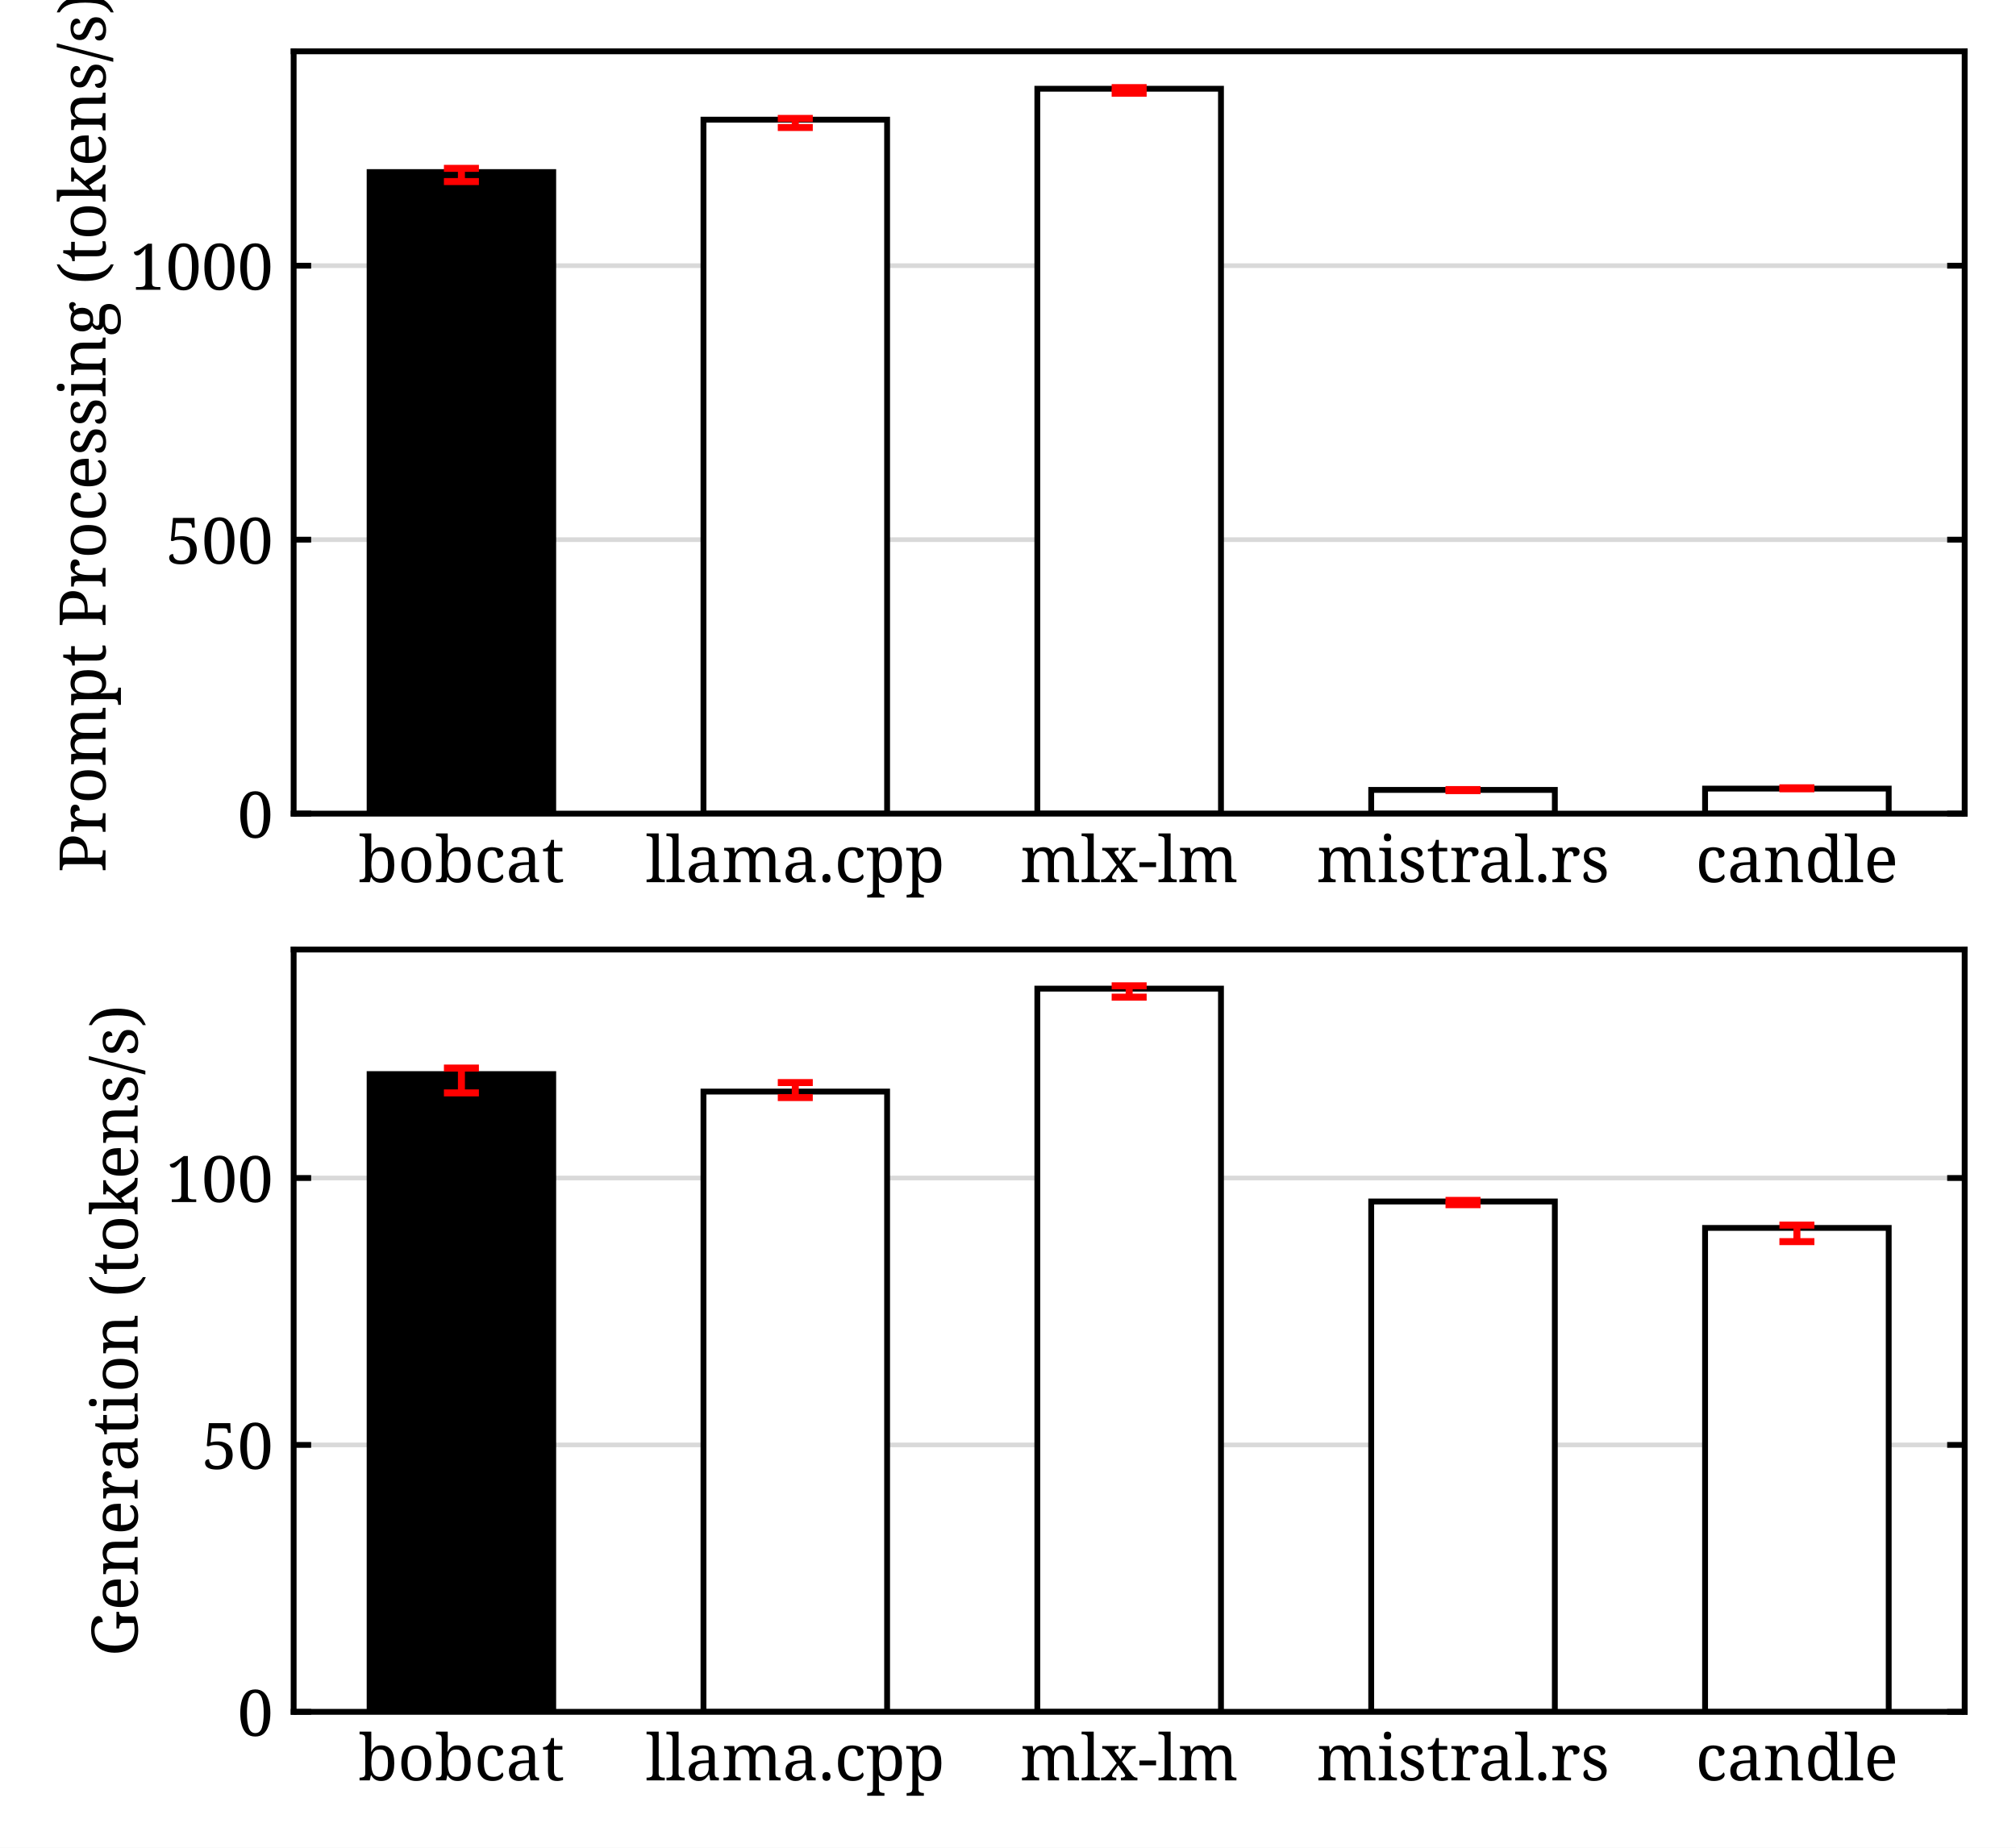
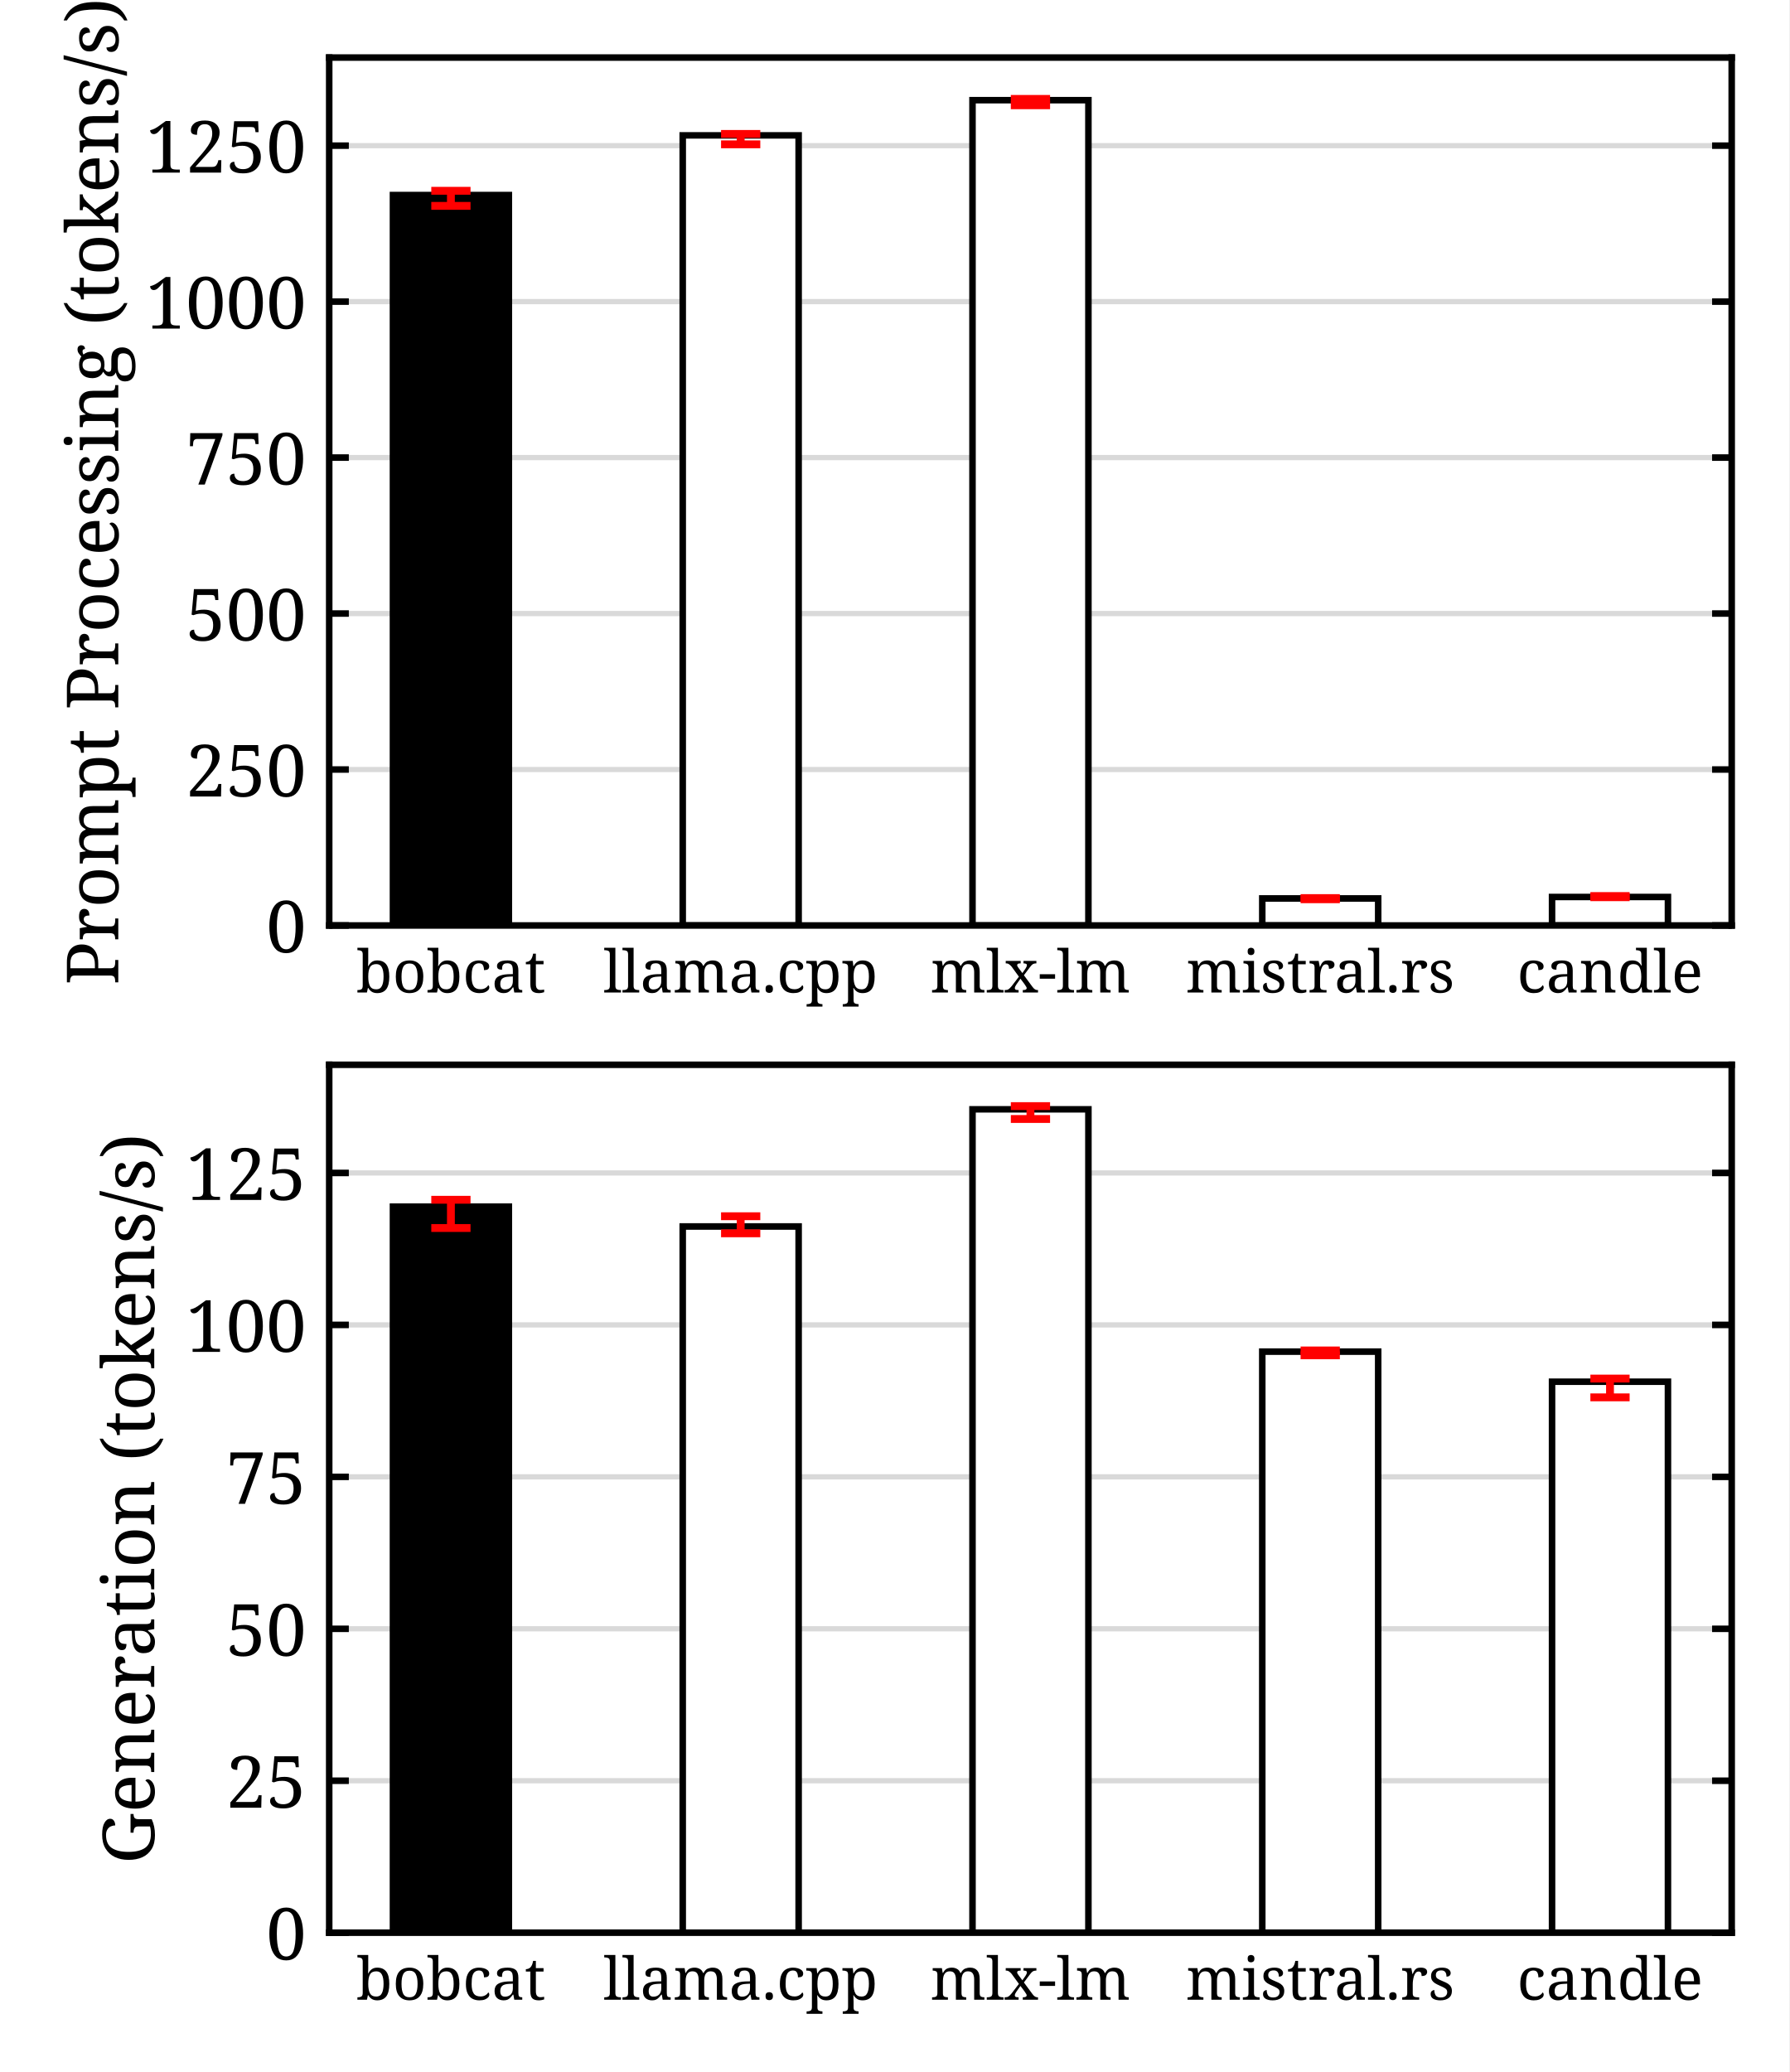
- <svg xmlns="http://www.w3.org/2000/svg" xmlns:xlink="http://www.w3.org/1999/xlink" width="345.6pt" height="316.8pt" viewBox="0 0 345.6 316.8" version="1.1">
+ <svg xmlns="http://www.w3.org/2000/svg" xmlns:xlink="http://www.w3.org/1999/xlink" width="273.6pt" height="316.8pt" viewBox="0 0 273.6 316.8" version="1.1">
  <defs>
    <style type="text/css">*{stroke-linejoin: round; stroke-linecap: butt}</style>
  </defs>
  <g id="figure_1">
    <g id="patch_1">
-       <path d="M 0 316.8  L 345.6 316.8  L 345.6 0  L 0 0  z " style="fill: #ffffff" />
+       <path d="M 0 316.8  L 273.6 316.8  L 273.6 0  L 0 0  z " style="fill: #ffffff" />
    </g>
    <g id="axes_1">
      <g id="patch_2">
-         <path d="M 50.34 139.5  L 336.8 139.5  L 336.8 8.8  L 50.34 8.8  z " style="fill: #ffffff" />
+         <path d="M 50.34 141.5  L 264.8 141.5  L 264.8 8.8  L 50.34 8.8  z " style="fill: #ffffff" />
      </g>
      <g id="matplotlib.axis_1">
        <g id="xtick_1">
          <g id="text_1">
-             <text style="font-size: 11px; font-family: 'STIXGeneral', serif; text-anchor: middle" x="79.1" y="151.25" transform="rotate(-0 79.10047 151.25)">bobcat</text>
+             <text style="font-size: 9px; font-family: 'STIXGeneral', serif; text-anchor: middle" x="68.95" y="151.75" transform="rotate(-0 68.95016 151.75)">bobcat</text>
          </g>
        </g>
        <g id="xtick_2">
          <g id="text_2">
-             <text style="font-size: 11px; font-family: 'STIXGeneral', serif; text-anchor: middle" x="136.335" y="151.25" transform="rotate(-0 136.3352 151.25)">llama.cpp</text>
+             <text style="font-size: 9px; font-family: 'STIXGeneral', serif; text-anchor: middle" x="113.26" y="151.75" transform="rotate(-0 113.2601 151.75)">llama.cpp</text>
          </g>
        </g>
        <g id="xtick_3">
          <g id="text_3">
-             <text style="font-size: 11px; font-family: 'STIXGeneral', serif; text-anchor: middle" x="193.57" y="151.25" transform="rotate(-0 193.57 151.25)">mlx-lm</text>
+             <text style="font-size: 9px; font-family: 'STIXGeneral', serif; text-anchor: middle" x="157.57" y="151.75" transform="rotate(-0 157.57 151.75)">mlx-lm</text>
          </g>
        </g>
        <g id="xtick_4">
          <g id="text_4">
-             <text style="font-size: 11px; font-family: 'STIXGeneral', serif; text-anchor: middle" x="250.805" y="151.25" transform="rotate(-0 250.8048 151.25)">mistral.rs</text>
+             <text style="font-size: 9px; font-family: 'STIXGeneral', serif; text-anchor: middle" x="201.88" y="151.75" transform="rotate(-0 201.8799 151.75)">mistral.rs</text>
          </g>
        </g>
        <g id="xtick_5">
          <g id="text_5">
-             <text style="font-size: 11px; font-family: 'STIXGeneral', serif; text-anchor: middle" x="308.04" y="151.25" transform="rotate(-0 308.0395 151.25)">candle</text>
+             <text style="font-size: 9px; font-family: 'STIXGeneral', serif; text-anchor: middle" x="246.19" y="151.75" transform="rotate(-0 246.1898 151.75)">candle</text>
          </g>
        </g>
      </g>
      <g id="matplotlib.axis_2">
        <g id="ytick_1">
          <g id="line2d_1">
-             <path d="M 50.34 139.5  L 336.8 139.5  " clip-path="url(#p33235b539d)" style="fill: none; stroke: #d9d9d9; stroke-width: 0.8; stroke-linecap: square" />
+             <path d="M 50.34 141.5  L 264.8 141.5  " clip-path="url(#p27dd408188)" style="fill: none; stroke: #d9d9d9; stroke-width: 0.8; stroke-linecap: square" />
          </g>
          <g id="line2d_2">
            <defs>
              <path id="mdae82fceea" d="M 0 0  L 3 0  " style="stroke: #000000" />
            </defs>
            <g>
-               <use xlink:href="#mdae82fceea" x="50.34" y="139.5" style="stroke: #000000" />
+               <use xlink:href="#mdae82fceea" x="50.34" y="141.5" style="stroke: #000000" />
            </g>
          </g>
          <g id="line2d_3">
            <defs>
              <path id="m9e3574b6be" d="M 0 0  L -3 0  " style="stroke: #000000" />
            </defs>
            <g>
-               <use xlink:href="#m9e3574b6be" x="336.8" y="139.5" style="stroke: #000000" />
+               <use xlink:href="#m9e3574b6be" x="264.8" y="141.5" style="stroke: #000000" />
            </g>
          </g>
          <g id="text_6">
-             <text style="font-size: 11px; font-family: 'STIXGeneral', serif; text-anchor: end" x="46.84" y="143.625" transform="rotate(-0 46.84 143.625)">0</text>
+             <text style="font-size: 11px; font-family: 'STIXGeneral', serif; text-anchor: end" x="46.84" y="145.625" transform="rotate(-0 46.84 145.625)">0</text>
          </g>
        </g>
        <g id="ytick_2">
          <g id="line2d_4">
-             <path d="M 50.34 92.527  L 336.8 92.527  " clip-path="url(#p33235b539d)" style="fill: none; stroke: #d9d9d9; stroke-width: 0.8; stroke-linecap: square" />
+             <path d="M 50.34 117.654  L 264.8 117.654  " clip-path="url(#p27dd408188)" style="fill: none; stroke: #d9d9d9; stroke-width: 0.8; stroke-linecap: square" />
          </g>
          <g id="line2d_5">
            <g>
-               <use xlink:href="#mdae82fceea" x="50.34" y="92.527" style="stroke: #000000" />
+               <use xlink:href="#mdae82fceea" x="50.34" y="117.654" style="stroke: #000000" />
            </g>
          </g>
          <g id="line2d_6">
            <g>
-               <use xlink:href="#m9e3574b6be" x="336.8" y="92.527" style="stroke: #000000" />
+               <use xlink:href="#m9e3574b6be" x="264.8" y="117.654" style="stroke: #000000" />
            </g>
          </g>
          <g id="text_7">
-             <text style="font-size: 11px; font-family: 'STIXGeneral', serif; text-anchor: end" x="46.84" y="96.652" transform="rotate(-0 46.84 96.65189)">500</text>
+             <text style="font-size: 11px; font-family: 'STIXGeneral', serif; text-anchor: end" x="46.84" y="121.779" transform="rotate(-0 46.84 121.7791)">250</text>
          </g>
        </g>
        <g id="ytick_3">
          <g id="line2d_7">
-             <path d="M 50.34 45.554  L 336.8 45.554  " clip-path="url(#p33235b539d)" style="fill: none; stroke: #d9d9d9; stroke-width: 0.8; stroke-linecap: square" />
+             <path d="M 50.34 93.808  L 264.8 93.808  " clip-path="url(#p27dd408188)" style="fill: none; stroke: #d9d9d9; stroke-width: 0.8; stroke-linecap: square" />
          </g>
          <g id="line2d_8">
            <g>
-               <use xlink:href="#mdae82fceea" x="50.34" y="45.554" style="stroke: #000000" />
+               <use xlink:href="#mdae82fceea" x="50.34" y="93.808" style="stroke: #000000" />
            </g>
          </g>
          <g id="line2d_9">
            <g>
-               <use xlink:href="#m9e3574b6be" x="336.8" y="45.554" style="stroke: #000000" />
+               <use xlink:href="#m9e3574b6be" x="264.8" y="93.808" style="stroke: #000000" />
            </g>
          </g>
          <g id="text_8">
-             <text style="font-size: 11px; font-family: 'STIXGeneral', serif; text-anchor: end" x="46.84" y="49.679" transform="rotate(-0 46.84 49.67879)">1000</text>
-           </g>
-         </g>
-         <g id="text_9">
-           <text style="font-size: 11px; font-family: 'STIXGeneral', serif; text-anchor: middle" x="18.09" y="74.15" transform="rotate(-90 18.09 74.15)">Prompt Processing (tokens/s)</text>
+             <text style="font-size: 11px; font-family: 'STIXGeneral', serif; text-anchor: end" x="46.84" y="97.933" transform="rotate(-0 46.84 97.9331)">500</text>
+           </g>
+         </g>
+         <g id="ytick_4">
+           <g id="line2d_10">
+             <path d="M 50.34 69.962  L 264.8 69.962  " clip-path="url(#p27dd408188)" style="fill: none; stroke: #d9d9d9; stroke-width: 0.8; stroke-linecap: square" />
+           </g>
+           <g id="line2d_11">
+             <g>
+               <use xlink:href="#mdae82fceea" x="50.34" y="69.962" style="stroke: #000000" />
+             </g>
+           </g>
+           <g id="line2d_12">
+             <g>
+               <use xlink:href="#m9e3574b6be" x="264.8" y="69.962" style="stroke: #000000" />
+             </g>
+           </g>
+           <g id="text_9">
+             <text style="font-size: 11px; font-family: 'STIXGeneral', serif; text-anchor: end" x="46.84" y="74.087" transform="rotate(-0 46.84 74.08715)">750</text>
+           </g>
+         </g>
+         <g id="ytick_5">
+           <g id="line2d_13">
+             <path d="M 50.34 46.116  L 264.8 46.116  " clip-path="url(#p27dd408188)" style="fill: none; stroke: #d9d9d9; stroke-width: 0.8; stroke-linecap: square" />
+           </g>
+           <g id="line2d_14">
+             <g>
+               <use xlink:href="#mdae82fceea" x="50.34" y="46.116" style="stroke: #000000" />
+             </g>
+           </g>
+           <g id="line2d_15">
+             <g>
+               <use xlink:href="#m9e3574b6be" x="264.8" y="46.116" style="stroke: #000000" />
+             </g>
+           </g>
+           <g id="text_10">
+             <text style="font-size: 11px; font-family: 'STIXGeneral', serif; text-anchor: end" x="46.84" y="50.241" transform="rotate(-0 46.84 50.24121)">1000</text>
+           </g>
+         </g>
+         <g id="ytick_6">
+           <g id="line2d_16">
+             <path d="M 50.34 22.27  L 264.8 22.27  " clip-path="url(#p27dd408188)" style="fill: none; stroke: #d9d9d9; stroke-width: 0.8; stroke-linecap: square" />
+           </g>
+           <g id="line2d_17">
+             <g>
+               <use xlink:href="#mdae82fceea" x="50.34" y="22.27" style="stroke: #000000" />
+             </g>
+           </g>
+           <g id="line2d_18">
+             <g>
+               <use xlink:href="#m9e3574b6be" x="264.8" y="22.27" style="stroke: #000000" />
+             </g>
+           </g>
+           <g id="text_11">
+             <text style="font-size: 11px; font-family: 'STIXGeneral', serif; text-anchor: end" x="46.84" y="26.395" transform="rotate(-0 46.84 26.39526)">1250</text>
+           </g>
+         </g>
+         <g id="text_12">
+           <text style="font-size: 11px; font-family: 'STIXGeneral', serif; text-anchor: middle" x="18.09" y="75.15" transform="rotate(-90 18.09 75.15)">Prompt Processing (tokens/s)</text>
        </g>
      </g>
      <g id="patch_3">
-         <path d="M 63.361 139.5  L 94.84 139.5  L 94.84 29.507  L 63.361 29.507  z " clip-path="url(#p33235b539d)" style="stroke: #000000; stroke-linejoin: miter" />
+         <path d="M 60.088 141.5  L 77.812 141.5  L 77.812 29.824  L 60.088 29.824  z " clip-path="url(#p27dd408188)" style="stroke: #000000; stroke-linejoin: miter" />
      </g>
      <g id="patch_4">
-         <path d="M 120.596 139.5  L 152.075 139.5  L 152.075 20.521  L 120.596 20.521  z " clip-path="url(#p33235b539d)" style="fill: #ffffff; stroke: #000000; stroke-linejoin: miter" />
+         <path d="M 104.398 141.5  L 122.122 141.5  L 122.122 20.7  L 104.398 20.7  z " clip-path="url(#p27dd408188)" style="fill: #ffffff; stroke: #000000; stroke-linejoin: miter" />
      </g>
      <g id="patch_5">
-         <path d="M 177.83 139.5  L 209.31 139.5  L 209.31 15.217  L 177.83 15.217  z " clip-path="url(#p33235b539d)" style="fill: #ffffff; stroke: #000000; stroke-linejoin: miter" />
+         <path d="M 148.708 141.5  L 166.432 141.5  L 166.432 15.315  L 148.708 15.315  z " clip-path="url(#p27dd408188)" style="fill: #ffffff; stroke: #000000; stroke-linejoin: miter" />
      </g>
      <g id="patch_6">
-         <path d="M 235.065 139.5  L 266.544 139.5  L 266.544 135.432  L 235.065 135.432  z " clip-path="url(#p33235b539d)" style="fill: #ffffff; stroke: #000000; stroke-linejoin: miter" />
+         <path d="M 193.018 141.5  L 210.742 141.5  L 210.742 137.37  L 193.018 137.37  z " clip-path="url(#p27dd408188)" style="fill: #ffffff; stroke: #000000; stroke-linejoin: miter" />
      </g>
      <g id="patch_7">
-         <path d="M 292.3 139.5  L 323.779 139.5  L 323.779 135.209  L 292.3 135.209  z " clip-path="url(#p33235b539d)" style="fill: #ffffff; stroke: #000000; stroke-linejoin: miter" />
+         <path d="M 237.328 141.5  L 255.052 141.5  L 255.052 137.144  L 237.328 137.144  z " clip-path="url(#p27dd408188)" style="fill: #ffffff; stroke: #000000; stroke-linejoin: miter" />
      </g>
      <g id="patch_8">
-         <path d="M 50.34 139.5  L 50.34 8.8  " style="fill: none; stroke: #000000; stroke-linejoin: miter; stroke-linecap: square" />
+         <path d="M 50.34 141.5  L 50.34 8.8  " style="fill: none; stroke: #000000; stroke-linejoin: miter; stroke-linecap: square" />
      </g>
      <g id="patch_9">
-         <path d="M 336.8 139.5  L 336.8 8.8  " style="fill: none; stroke: #000000; stroke-linejoin: miter; stroke-linecap: square" />
+         <path d="M 264.8 141.5  L 264.8 8.8  " style="fill: none; stroke: #000000; stroke-linejoin: miter; stroke-linecap: square" />
      </g>
      <g id="patch_10">
-         <path d="M 50.34 139.5  L 336.8 139.5  " style="fill: none; stroke: #000000; stroke-linejoin: miter; stroke-linecap: square" />
+         <path d="M 50.34 141.5  L 264.8 141.5  " style="fill: none; stroke: #000000; stroke-linejoin: miter; stroke-linecap: square" />
      </g>
      <g id="patch_11">
-         <path d="M 50.34 8.8  L 336.8 8.8  " style="fill: none; stroke: #000000; stroke-linejoin: miter; stroke-linecap: square" />
+         <path d="M 50.34 8.8  L 264.8 8.8  " style="fill: none; stroke: #000000; stroke-linejoin: miter; stroke-linecap: square" />
      </g>
      <g id="LineCollection_1">
-         <path d="M 79.1 31.133  L 79.1 28.861  " clip-path="url(#p33235b539d)" style="fill: none; stroke: #ff0000; stroke-width: 1.2" />
-         <path d="M 136.335 21.862  L 136.335 20.305  " clip-path="url(#p33235b539d)" style="fill: none; stroke: #ff0000; stroke-width: 1.2" />
-         <path d="M 193.57 15.983  L 193.57 15.024  " clip-path="url(#p33235b539d)" style="fill: none; stroke: #ff0000; stroke-width: 1.2" />
-         <path d="M 250.805 135.554  L 250.805 135.376  " clip-path="url(#p33235b539d)" style="fill: none; stroke: #ff0000; stroke-width: 1.2" />
-         <path d="M 308.04 135.244  L 308.04 135.07  " clip-path="url(#p33235b539d)" style="fill: none; stroke: #ff0000; stroke-width: 1.2" />
-       </g>
-       <g id="line2d_10">
+         <path d="M 68.95 31.475  L 68.95 29.168  " clip-path="url(#p27dd408188)" style="fill: none; stroke: #ff0000; stroke-width: 1.2" />
+         <path d="M 113.26 22.062  L 113.26 20.481  " clip-path="url(#p27dd408188)" style="fill: none; stroke: #ff0000; stroke-width: 1.2" />
+         <path d="M 157.57 16.093  L 157.57 15.119  " clip-path="url(#p27dd408188)" style="fill: none; stroke: #ff0000; stroke-width: 1.2" />
+         <path d="M 201.88 137.494  L 201.88 137.313  " clip-path="url(#p27dd408188)" style="fill: none; stroke: #ff0000; stroke-width: 1.2" />
+         <path d="M 246.19 137.179  L 246.19 137.003  " clip-path="url(#p27dd408188)" style="fill: none; stroke: #ff0000; stroke-width: 1.2" />
+       </g>
+       <g id="line2d_19">
        <defs>
          <path id="m49be664565" d="M 3 0  L -3 -0  " style="stroke: #ff0000; stroke-width: 1.2" />
        </defs>
-         <g clip-path="url(#p33235b539d)">
-           <use xlink:href="#m49be664565" x="79.1" y="31.133" style="fill: #1f77b4; stroke: #ff0000; stroke-width: 1.2" />
-           <use xlink:href="#m49be664565" x="136.335" y="21.862" style="fill: #1f77b4; stroke: #ff0000; stroke-width: 1.2" />
-           <use xlink:href="#m49be664565" x="193.57" y="15.983" style="fill: #1f77b4; stroke: #ff0000; stroke-width: 1.2" />
-           <use xlink:href="#m49be664565" x="250.805" y="135.554" style="fill: #1f77b4; stroke: #ff0000; stroke-width: 1.2" />
-           <use xlink:href="#m49be664565" x="308.04" y="135.244" style="fill: #1f77b4; stroke: #ff0000; stroke-width: 1.2" />
-         </g>
-       </g>
-       <g id="line2d_11">
-         <g clip-path="url(#p33235b539d)">
-           <use xlink:href="#m49be664565" x="79.1" y="28.861" style="fill: #1f77b4; stroke: #ff0000; stroke-width: 1.2" />
-           <use xlink:href="#m49be664565" x="136.335" y="20.305" style="fill: #1f77b4; stroke: #ff0000; stroke-width: 1.2" />
-           <use xlink:href="#m49be664565" x="193.57" y="15.024" style="fill: #1f77b4; stroke: #ff0000; stroke-width: 1.2" />
-           <use xlink:href="#m49be664565" x="250.805" y="135.376" style="fill: #1f77b4; stroke: #ff0000; stroke-width: 1.2" />
-           <use xlink:href="#m49be664565" x="308.04" y="135.07" style="fill: #1f77b4; stroke: #ff0000; stroke-width: 1.2" />
-         </g>
-       </g>
-       <g id="line2d_12" />
+         <g clip-path="url(#p27dd408188)">
+           <use xlink:href="#m49be664565" x="68.95" y="31.475" style="fill: #1f77b4; stroke: #ff0000; stroke-width: 1.2" />
+           <use xlink:href="#m49be664565" x="113.26" y="22.062" style="fill: #1f77b4; stroke: #ff0000; stroke-width: 1.2" />
+           <use xlink:href="#m49be664565" x="157.57" y="16.093" style="fill: #1f77b4; stroke: #ff0000; stroke-width: 1.2" />
+           <use xlink:href="#m49be664565" x="201.88" y="137.494" style="fill: #1f77b4; stroke: #ff0000; stroke-width: 1.2" />
+           <use xlink:href="#m49be664565" x="246.19" y="137.179" style="fill: #1f77b4; stroke: #ff0000; stroke-width: 1.2" />
+         </g>
+       </g>
+       <g id="line2d_20">
+         <g clip-path="url(#p27dd408188)">
+           <use xlink:href="#m49be664565" x="68.95" y="29.168" style="fill: #1f77b4; stroke: #ff0000; stroke-width: 1.2" />
+           <use xlink:href="#m49be664565" x="113.26" y="20.481" style="fill: #1f77b4; stroke: #ff0000; stroke-width: 1.2" />
+           <use xlink:href="#m49be664565" x="157.57" y="15.119" style="fill: #1f77b4; stroke: #ff0000; stroke-width: 1.2" />
+           <use xlink:href="#m49be664565" x="201.88" y="137.313" style="fill: #1f77b4; stroke: #ff0000; stroke-width: 1.2" />
+           <use xlink:href="#m49be664565" x="246.19" y="137.003" style="fill: #1f77b4; stroke: #ff0000; stroke-width: 1.2" />
+         </g>
+       </g>
+       <g id="line2d_21" />
    </g>
    <g id="axes_2">
      <g id="patch_12">
-         <path d="M 50.34 293.5  L 336.8 293.5  L 336.8 162.8  L 50.34 162.8  z " style="fill: #ffffff" />
+         <path d="M 50.34 295.5  L 264.8 295.5  L 264.8 162.8  L 50.34 162.8  z " style="fill: #ffffff" />
      </g>
      <g id="matplotlib.axis_3">
        <g id="xtick_6">
-           <g id="text_10">
-             <text style="font-size: 11px; font-family: 'STIXGeneral', serif; text-anchor: middle" x="79.1" y="305.25" transform="rotate(-0 79.10047 305.25)">bobcat</text>
+           <g id="text_13">
+             <text style="font-size: 9px; font-family: 'STIXGeneral', serif; text-anchor: middle" x="68.95" y="305.75" transform="rotate(-0 68.95016 305.75)">bobcat</text>
          </g>
        </g>
        <g id="xtick_7">
-           <g id="text_11">
-             <text style="font-size: 11px; font-family: 'STIXGeneral', serif; text-anchor: middle" x="136.335" y="305.25" transform="rotate(-0 136.3352 305.25)">llama.cpp</text>
+           <g id="text_14">
+             <text style="font-size: 9px; font-family: 'STIXGeneral', serif; text-anchor: middle" x="113.26" y="305.75" transform="rotate(-0 113.2601 305.75)">llama.cpp</text>
          </g>
        </g>
        <g id="xtick_8">
-           <g id="text_12">
-             <text style="font-size: 11px; font-family: 'STIXGeneral', serif; text-anchor: middle" x="193.57" y="305.25" transform="rotate(-0 193.57 305.25)">mlx-lm</text>
+           <g id="text_15">
+             <text style="font-size: 9px; font-family: 'STIXGeneral', serif; text-anchor: middle" x="157.57" y="305.75" transform="rotate(-0 157.57 305.75)">mlx-lm</text>
          </g>
        </g>
        <g id="xtick_9">
-           <g id="text_13">
-             <text style="font-size: 11px; font-family: 'STIXGeneral', serif; text-anchor: middle" x="250.805" y="305.25" transform="rotate(-0 250.8048 305.25)">mistral.rs</text>
+           <g id="text_16">
+             <text style="font-size: 9px; font-family: 'STIXGeneral', serif; text-anchor: middle" x="201.88" y="305.75" transform="rotate(-0 201.8799 305.75)">mistral.rs</text>
          </g>
        </g>
        <g id="xtick_10">
-           <g id="text_14">
-             <text style="font-size: 11px; font-family: 'STIXGeneral', serif; text-anchor: middle" x="308.04" y="305.25" transform="rotate(-0 308.0395 305.25)">candle</text>
+           <g id="text_17">
+             <text style="font-size: 9px; font-family: 'STIXGeneral', serif; text-anchor: middle" x="246.19" y="305.75" transform="rotate(-0 246.1898 305.75)">candle</text>
          </g>
        </g>
      </g>
      <g id="matplotlib.axis_4">
-         <g id="ytick_4">
-           <g id="line2d_13">
-             <path d="M 50.34 293.5  L 336.8 293.5  " clip-path="url(#p3257c248f9)" style="fill: none; stroke: #d9d9d9; stroke-width: 0.8; stroke-linecap: square" />
-           </g>
-           <g id="line2d_14">
-             <g>
-               <use xlink:href="#mdae82fceea" x="50.34" y="293.5" style="stroke: #000000" />
-             </g>
-           </g>
-           <g id="line2d_15">
-             <g>
-               <use xlink:href="#m9e3574b6be" x="336.8" y="293.5" style="stroke: #000000" />
-             </g>
-           </g>
-           <g id="text_15">
-             <text style="font-size: 11px; font-family: 'STIXGeneral', serif; text-anchor: end" x="46.84" y="297.625" transform="rotate(-0 46.84 297.625)">0</text>
-           </g>
-         </g>
-         <g id="ytick_5">
-           <g id="line2d_16">
-             <path d="M 50.34 247.736  L 336.8 247.736  " clip-path="url(#p3257c248f9)" style="fill: none; stroke: #d9d9d9; stroke-width: 0.8; stroke-linecap: square" />
-           </g>
-           <g id="line2d_17">
-             <g>
-               <use xlink:href="#mdae82fceea" x="50.34" y="247.736" style="stroke: #000000" />
-             </g>
-           </g>
-           <g id="line2d_18">
-             <g>
-               <use xlink:href="#m9e3574b6be" x="336.8" y="247.736" style="stroke: #000000" />
-             </g>
-           </g>
-           <g id="text_16">
-             <text style="font-size: 11px; font-family: 'STIXGeneral', serif; text-anchor: end" x="46.84" y="251.861" transform="rotate(-0 46.84 251.861)">50</text>
-           </g>
-         </g>
-         <g id="ytick_6">
-           <g id="line2d_19">
-             <path d="M 50.34 201.972  L 336.8 201.972  " clip-path="url(#p3257c248f9)" style="fill: none; stroke: #d9d9d9; stroke-width: 0.8; stroke-linecap: square" />
-           </g>
-           <g id="line2d_20">
-             <g>
-               <use xlink:href="#mdae82fceea" x="50.34" y="201.972" style="stroke: #000000" />
-             </g>
-           </g>
-           <g id="line2d_21">
-             <g>
-               <use xlink:href="#m9e3574b6be" x="336.8" y="201.972" style="stroke: #000000" />
-             </g>
-           </g>
-           <g id="text_17">
-             <text style="font-size: 11px; font-family: 'STIXGeneral', serif; text-anchor: end" x="46.84" y="206.097" transform="rotate(-0 46.84 206.097)">100</text>
-           </g>
-         </g>
-         <g id="text_18">
-           <text style="font-size: 11px; font-family: 'STIXGeneral', serif; text-anchor: middle" x="23.59" y="228.15" transform="rotate(-90 23.59 228.15)">Generation (tokens/s)</text>
+         <g id="ytick_7">
+           <g id="line2d_22">
+             <path d="M 50.34 295.5  L 264.8 295.5  " clip-path="url(#pe299bf588b)" style="fill: none; stroke: #d9d9d9; stroke-width: 0.8; stroke-linecap: square" />
+           </g>
+           <g id="line2d_23">
+             <g>
+               <use xlink:href="#mdae82fceea" x="50.34" y="295.5" style="stroke: #000000" />
+             </g>
+           </g>
+           <g id="line2d_24">
+             <g>
+               <use xlink:href="#m9e3574b6be" x="264.8" y="295.5" style="stroke: #000000" />
+             </g>
+           </g>
+           <g id="text_18">
+             <text style="font-size: 11px; font-family: 'STIXGeneral', serif; text-anchor: end" x="46.84" y="299.625" transform="rotate(-0 46.84 299.625)">0</text>
+           </g>
+         </g>
+         <g id="ytick_8">
+           <g id="line2d_25">
+             <path d="M 50.34 272.268  L 264.8 272.268  " clip-path="url(#pe299bf588b)" style="fill: none; stroke: #d9d9d9; stroke-width: 0.8; stroke-linecap: square" />
+           </g>
+           <g id="line2d_26">
+             <g>
+               <use xlink:href="#mdae82fceea" x="50.34" y="272.268" style="stroke: #000000" />
+             </g>
+           </g>
+           <g id="line2d_27">
+             <g>
+               <use xlink:href="#m9e3574b6be" x="264.8" y="272.268" style="stroke: #000000" />
+             </g>
+           </g>
+           <g id="text_19">
+             <text style="font-size: 11px; font-family: 'STIXGeneral', serif; text-anchor: end" x="46.84" y="276.393" transform="rotate(-0 46.84 276.3929)">25</text>
+           </g>
+         </g>
+         <g id="ytick_9">
+           <g id="line2d_28">
+             <path d="M 50.34 249.036  L 264.8 249.036  " clip-path="url(#pe299bf588b)" style="fill: none; stroke: #d9d9d9; stroke-width: 0.8; stroke-linecap: square" />
+           </g>
+           <g id="line2d_29">
+             <g>
+               <use xlink:href="#mdae82fceea" x="50.34" y="249.036" style="stroke: #000000" />
+             </g>
+           </g>
+           <g id="line2d_30">
+             <g>
+               <use xlink:href="#m9e3574b6be" x="264.8" y="249.036" style="stroke: #000000" />
+             </g>
+           </g>
+           <g id="text_20">
+             <text style="font-size: 11px; font-family: 'STIXGeneral', serif; text-anchor: end" x="46.84" y="253.161" transform="rotate(-0 46.84 253.1607)">50</text>
+           </g>
+         </g>
+         <g id="ytick_10">
+           <g id="line2d_31">
+             <path d="M 50.34 225.804  L 264.8 225.804  " clip-path="url(#pe299bf588b)" style="fill: none; stroke: #d9d9d9; stroke-width: 0.8; stroke-linecap: square" />
+           </g>
+           <g id="line2d_32">
+             <g>
+               <use xlink:href="#mdae82fceea" x="50.34" y="225.804" style="stroke: #000000" />
+             </g>
+           </g>
+           <g id="line2d_33">
+             <g>
+               <use xlink:href="#m9e3574b6be" x="264.8" y="225.804" style="stroke: #000000" />
+             </g>
+           </g>
+           <g id="text_21">
+             <text style="font-size: 11px; font-family: 'STIXGeneral', serif; text-anchor: end" x="46.84" y="229.929" transform="rotate(-0 46.84 229.9286)">75</text>
+           </g>
+         </g>
+         <g id="ytick_11">
+           <g id="line2d_34">
+             <path d="M 50.34 202.571  L 264.8 202.571  " clip-path="url(#pe299bf588b)" style="fill: none; stroke: #d9d9d9; stroke-width: 0.8; stroke-linecap: square" />
+           </g>
+           <g id="line2d_35">
+             <g>
+               <use xlink:href="#mdae82fceea" x="50.34" y="202.571" style="stroke: #000000" />
+             </g>
+           </g>
+           <g id="line2d_36">
+             <g>
+               <use xlink:href="#m9e3574b6be" x="264.8" y="202.571" style="stroke: #000000" />
+             </g>
+           </g>
+           <g id="text_22">
+             <text style="font-size: 11px; font-family: 'STIXGeneral', serif; text-anchor: end" x="46.84" y="206.696" transform="rotate(-0 46.84 206.6965)">100</text>
+           </g>
+         </g>
+         <g id="ytick_12">
+           <g id="line2d_37">
+             <path d="M 50.34 179.339  L 264.8 179.339  " clip-path="url(#pe299bf588b)" style="fill: none; stroke: #d9d9d9; stroke-width: 0.8; stroke-linecap: square" />
+           </g>
+           <g id="line2d_38">
+             <g>
+               <use xlink:href="#mdae82fceea" x="50.34" y="179.339" style="stroke: #000000" />
+             </g>
+           </g>
+           <g id="line2d_39">
+             <g>
+               <use xlink:href="#m9e3574b6be" x="264.8" y="179.339" style="stroke: #000000" />
+             </g>
+           </g>
+           <g id="text_23">
+             <text style="font-size: 11px; font-family: 'STIXGeneral', serif; text-anchor: end" x="46.84" y="183.464" transform="rotate(-0 46.84 183.4643)">125</text>
+           </g>
+         </g>
+         <g id="text_24">
+           <text style="font-size: 11px; font-family: 'STIXGeneral', serif; text-anchor: middle" x="23.59" y="229.15" transform="rotate(-90 23.59 229.15)">Generation (tokens/s)</text>
        </g>
      </g>
      <g id="patch_13">
-         <path d="M 63.361 293.5  L 94.84 293.5  L 94.84 184.161  L 63.361 184.161  z " clip-path="url(#p3257c248f9)" style="stroke: #000000; stroke-linejoin: miter" />
+         <path d="M 60.088 295.5  L 77.812 295.5  L 77.812 184.488  L 60.088 184.488  z " clip-path="url(#pe299bf588b)" style="stroke: #000000; stroke-linejoin: miter" />
      </g>
      <g id="patch_14">
-         <path d="M 120.596 293.5  L 152.075 293.5  L 152.075 187.153  L 120.596 187.153  z " clip-path="url(#p3257c248f9)" style="fill: #ffffff; stroke: #000000; stroke-linejoin: miter" />
+         <path d="M 104.398 295.5  L 122.122 295.5  L 122.122 187.525  L 104.398 187.525  z " clip-path="url(#pe299bf588b)" style="fill: #ffffff; stroke: #000000; stroke-linejoin: miter" />
      </g>
      <g id="patch_15">
-         <path d="M 177.83 293.5  L 209.31 293.5  L 209.31 169.507  L 177.83 169.507  z " clip-path="url(#p3257c248f9)" style="fill: #ffffff; stroke: #000000; stroke-linejoin: miter" />
+         <path d="M 148.708 295.5  L 166.432 295.5  L 166.432 169.61  L 148.708 169.61  z " clip-path="url(#pe299bf588b)" style="fill: #ffffff; stroke: #000000; stroke-linejoin: miter" />
      </g>
      <g id="patch_16">
-         <path d="M 235.065 293.5  L 266.544 293.5  L 266.544 205.999  L 235.065 205.999  z " clip-path="url(#p3257c248f9)" style="fill: #ffffff; stroke: #000000; stroke-linejoin: miter" />
+         <path d="M 193.018 295.5  L 210.742 295.5  L 210.742 206.66  L 193.018 206.66  z " clip-path="url(#pe299bf588b)" style="fill: #ffffff; stroke: #000000; stroke-linejoin: miter" />
      </g>
      <g id="patch_17">
-         <path d="M 292.3 293.5  L 323.779 293.5  L 323.779 210.53  L 292.3 210.53  z " clip-path="url(#p3257c248f9)" style="fill: #ffffff; stroke: #000000; stroke-linejoin: miter" />
+         <path d="M 237.328 295.5  L 255.052 295.5  L 255.052 211.26  L 237.328 211.26  z " clip-path="url(#pe299bf588b)" style="fill: #ffffff; stroke: #000000; stroke-linejoin: miter" />
      </g>
      <g id="patch_18">
-         <path d="M 50.34 293.5  L 50.34 162.8  " style="fill: none; stroke: #000000; stroke-linejoin: miter; stroke-linecap: square" />
+         <path d="M 50.34 295.5  L 50.34 162.8  " style="fill: none; stroke: #000000; stroke-linejoin: miter; stroke-linecap: square" />
      </g>
      <g id="patch_19">
-         <path d="M 336.8 293.5  L 336.8 162.8  " style="fill: none; stroke: #000000; stroke-linejoin: miter; stroke-linecap: square" />
+         <path d="M 264.8 295.5  L 264.8 162.8  " style="fill: none; stroke: #000000; stroke-linejoin: miter; stroke-linecap: square" />
      </g>
      <g id="patch_20">
-         <path d="M 50.34 293.5  L 336.8 293.5  " style="fill: none; stroke: #000000; stroke-linejoin: miter; stroke-linecap: square" />
+         <path d="M 50.34 295.5  L 264.8 295.5  " style="fill: none; stroke: #000000; stroke-linejoin: miter; stroke-linecap: square" />
      </g>
      <g id="patch_21">
-         <path d="M 50.34 162.8  L 336.8 162.8  " style="fill: none; stroke: #000000; stroke-linejoin: miter; stroke-linecap: square" />
+         <path d="M 50.34 162.8  L 264.8 162.8  " style="fill: none; stroke: #000000; stroke-linejoin: miter; stroke-linecap: square" />
      </g>
      <g id="LineCollection_2">
-         <path d="M 79.1 187.382  L 79.1 183.126  " clip-path="url(#p3257c248f9)" style="fill: none; stroke: #ff0000; stroke-width: 1.2" />
-         <path d="M 136.335 188.18  L 136.335 185.612  " clip-path="url(#p3257c248f9)" style="fill: none; stroke: #ff0000; stroke-width: 1.2" />
-         <path d="M 193.57 170.963  L 193.57 169.024  " clip-path="url(#p3257c248f9)" style="fill: none; stroke: #ff0000; stroke-width: 1.2" />
-         <path d="M 250.805 206.548  L 250.805 205.816  " clip-path="url(#p3257c248f9)" style="fill: none; stroke: #ff0000; stroke-width: 1.2" />
-         <path d="M 308.04 212.882  L 308.04 210.054  " clip-path="url(#p3257c248f9)" style="fill: none; stroke: #ff0000; stroke-width: 1.2" />
-       </g>
-       <g id="line2d_22">
-         <g clip-path="url(#p3257c248f9)">
-           <use xlink:href="#m49be664565" x="79.1" y="187.382" style="fill: #1f77b4; stroke: #ff0000; stroke-width: 1.2" />
-           <use xlink:href="#m49be664565" x="136.335" y="188.18" style="fill: #1f77b4; stroke: #ff0000; stroke-width: 1.2" />
-           <use xlink:href="#m49be664565" x="193.57" y="170.963" style="fill: #1f77b4; stroke: #ff0000; stroke-width: 1.2" />
-           <use xlink:href="#m49be664565" x="250.805" y="206.548" style="fill: #1f77b4; stroke: #ff0000; stroke-width: 1.2" />
-           <use xlink:href="#m49be664565" x="308.04" y="212.882" style="fill: #1f77b4; stroke: #ff0000; stroke-width: 1.2" />
-         </g>
-       </g>
-       <g id="line2d_23">
-         <g clip-path="url(#p3257c248f9)">
-           <use xlink:href="#m49be664565" x="79.1" y="183.126" style="fill: #1f77b4; stroke: #ff0000; stroke-width: 1.2" />
-           <use xlink:href="#m49be664565" x="136.335" y="185.612" style="fill: #1f77b4; stroke: #ff0000; stroke-width: 1.2" />
-           <use xlink:href="#m49be664565" x="193.57" y="169.024" style="fill: #1f77b4; stroke: #ff0000; stroke-width: 1.2" />
-           <use xlink:href="#m49be664565" x="250.805" y="205.816" style="fill: #1f77b4; stroke: #ff0000; stroke-width: 1.2" />
-           <use xlink:href="#m49be664565" x="308.04" y="210.054" style="fill: #1f77b4; stroke: #ff0000; stroke-width: 1.2" />
-         </g>
-       </g>
-       <g id="line2d_24" />
+         <path d="M 68.95 187.759  L 68.95 183.437  " clip-path="url(#pe299bf588b)" style="fill: none; stroke: #ff0000; stroke-width: 1.2" />
+         <path d="M 113.26 188.568  L 113.26 185.961  " clip-path="url(#pe299bf588b)" style="fill: none; stroke: #ff0000; stroke-width: 1.2" />
+         <path d="M 157.57 171.088  L 157.57 169.119  " clip-path="url(#pe299bf588b)" style="fill: none; stroke: #ff0000; stroke-width: 1.2" />
+         <path d="M 201.88 207.218  L 201.88 206.474  " clip-path="url(#pe299bf588b)" style="fill: none; stroke: #ff0000; stroke-width: 1.2" />
+         <path d="M 246.19 213.649  L 246.19 210.777  " clip-path="url(#pe299bf588b)" style="fill: none; stroke: #ff0000; stroke-width: 1.2" />
+       </g>
+       <g id="line2d_40">
+         <g clip-path="url(#pe299bf588b)">
+           <use xlink:href="#m49be664565" x="68.95" y="187.759" style="fill: #1f77b4; stroke: #ff0000; stroke-width: 1.2" />
+           <use xlink:href="#m49be664565" x="113.26" y="188.568" style="fill: #1f77b4; stroke: #ff0000; stroke-width: 1.2" />
+           <use xlink:href="#m49be664565" x="157.57" y="171.088" style="fill: #1f77b4; stroke: #ff0000; stroke-width: 1.2" />
+           <use xlink:href="#m49be664565" x="201.88" y="207.218" style="fill: #1f77b4; stroke: #ff0000; stroke-width: 1.2" />
+           <use xlink:href="#m49be664565" x="246.19" y="213.649" style="fill: #1f77b4; stroke: #ff0000; stroke-width: 1.2" />
+         </g>
+       </g>
+       <g id="line2d_41">
+         <g clip-path="url(#pe299bf588b)">
+           <use xlink:href="#m49be664565" x="68.95" y="183.437" style="fill: #1f77b4; stroke: #ff0000; stroke-width: 1.2" />
+           <use xlink:href="#m49be664565" x="113.26" y="185.961" style="fill: #1f77b4; stroke: #ff0000; stroke-width: 1.2" />
+           <use xlink:href="#m49be664565" x="157.57" y="169.119" style="fill: #1f77b4; stroke: #ff0000; stroke-width: 1.2" />
+           <use xlink:href="#m49be664565" x="201.88" y="206.474" style="fill: #1f77b4; stroke: #ff0000; stroke-width: 1.2" />
+           <use xlink:href="#m49be664565" x="246.19" y="210.777" style="fill: #1f77b4; stroke: #ff0000; stroke-width: 1.2" />
+         </g>
+       </g>
+       <g id="line2d_42" />
    </g>
  </g>
  <defs>
-     <clipPath id="p33235b539d">
-       <rect x="50.34" y="8.8" width="286.46" height="130.7" />
+     <clipPath id="p27dd408188">
+       <rect x="50.34" y="8.8" width="214.46" height="132.7" />
    </clipPath>
-     <clipPath id="p3257c248f9">
-       <rect x="50.34" y="162.8" width="286.46" height="130.7" />
+     <clipPath id="pe299bf588b">
+       <rect x="50.34" y="162.8" width="214.46" height="132.7" />
    </clipPath>
  </defs>
</svg>
